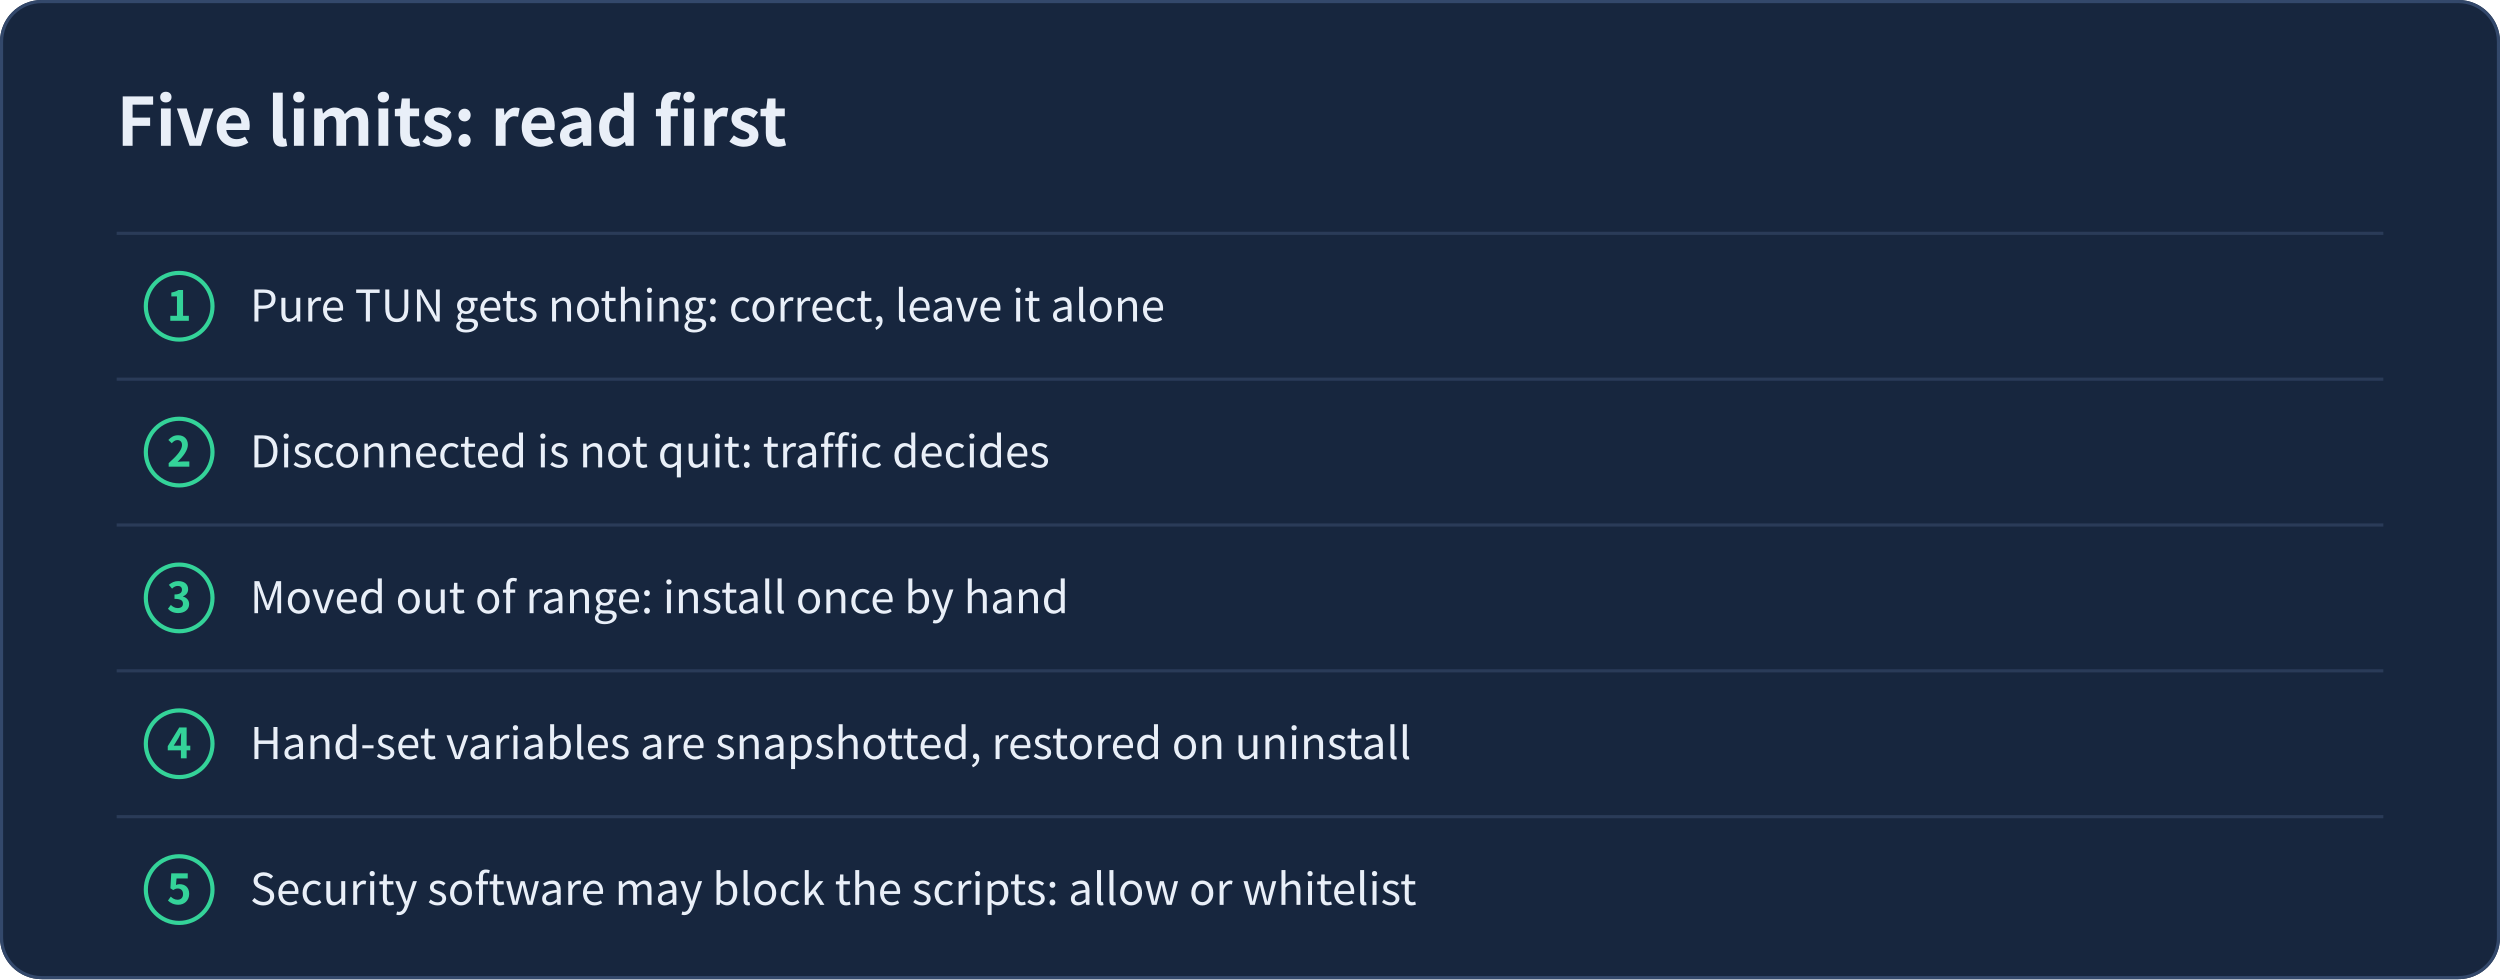
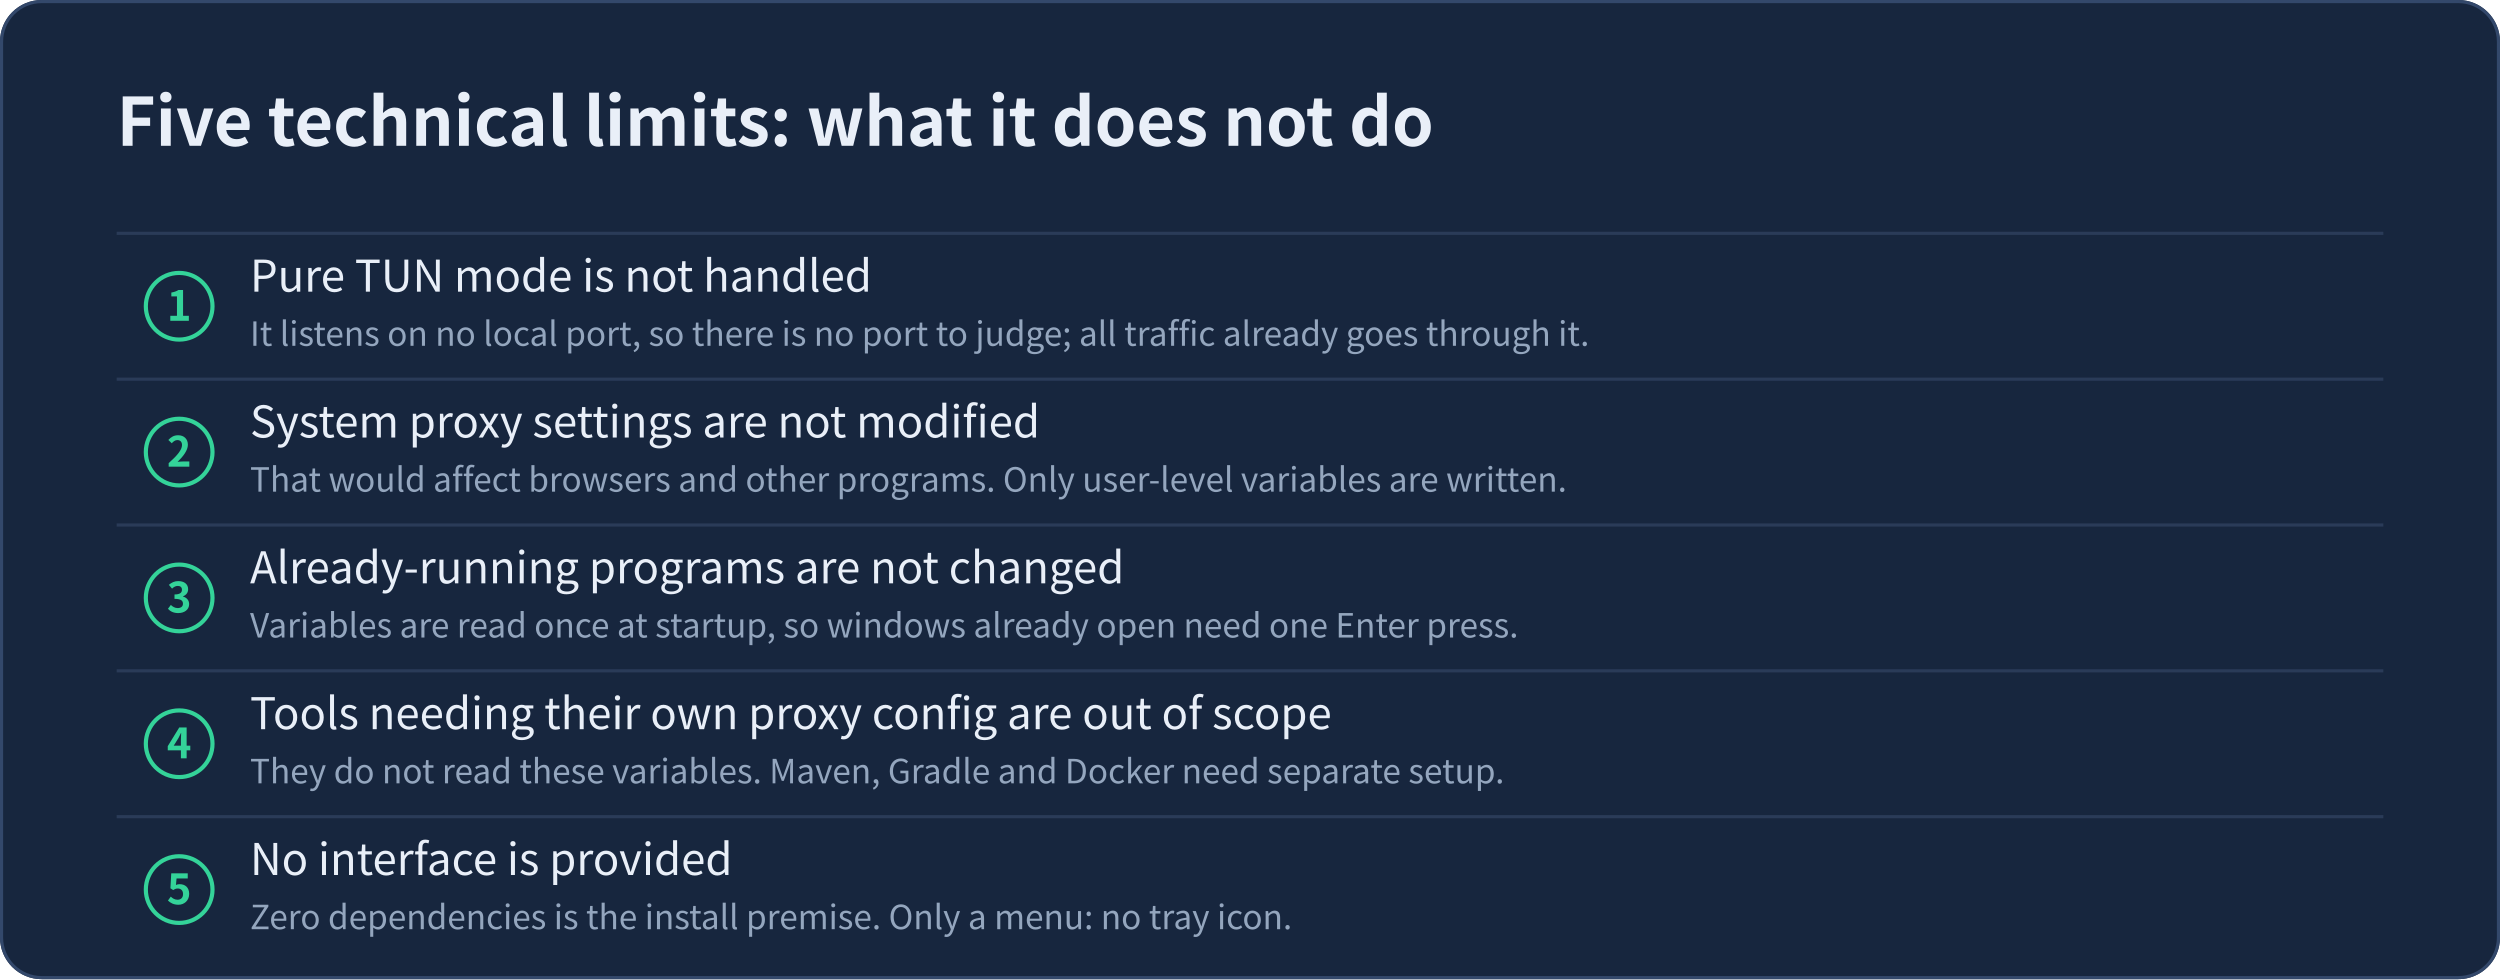
<svg xmlns="http://www.w3.org/2000/svg" width="1200" height="470" viewBox="0 0 1200 470" role="img" aria-labelledby="limitsTitle limitsDesc" font-family="-apple-system, BlinkMacSystemFont, 'Segoe UI', 'PingFang SC', 'Microsoft YaHei', 'Noto Sans CJK SC', sans-serif">
  <rect width="1200" height="470" rx="20" fill="#17263E" />
  <rect x="0.75" y="0.75" width="1198.5" height="468.5" rx="19.25" fill="none" stroke="#33486B" stroke-width="1.5" />
  <g id="heading">
-     <text x="56" y="70" font-size="32" font-weight="700" fill="#E9EFF8">Five limits: read first</text>
+     <text x="56" y="70" font-size="32" font-weight="700" fill="#E9EFF8">Five technical limits: what it does not do</text>
  </g>
  <g id="rules" stroke="#2A3B58" stroke-width="1.5">
    <path d="M56 112H1144M56 182H1144M56 252H1144M56 322H1144M56 392H1144" />
  </g>
  <g id="badges" fill="none" stroke="#34D399" stroke-width="2">
    <circle cx="86" cy="147" r="16" />
    <circle cx="86" cy="217" r="16" />
    <circle cx="86" cy="287" r="16" />
    <circle cx="86" cy="357" r="16" />
    <circle cx="86" cy="427" r="16" />
  </g>
  <g id="numbers" font-size="20" font-weight="700" fill="#34D399" text-anchor="middle">
    <text x="86" y="147" dy="0.35em">1</text>
    <text x="86" y="217" dy="0.35em">2</text>
    <text x="86" y="287" dy="0.35em">3</text>
    <text x="86" y="357" dy="0.35em">4</text>
    <text x="86" y="427" dy="0.35em">5</text>
  </g>
  <g id="labels" font-size="21" fill="#E9EFF8">
-     <text x="120" y="147" dy="0.35em">Pure TUN gets nothing: correct, leave it alone</text>
-     <text x="120" y="217" dy="0.35em">Disconnected is not quit: traffic decides</text>
-     <text x="120" y="287" dy="0.35em">Moved out of range: install once by hand</text>
-     <text x="120" y="357" dy="0.35em">Hand-set variables are snapshotted, restored on uninstall</text>
-     <text x="120" y="427" dy="0.35em">Security software may block the scripts: allow or whitelist</text>
+     <text x="120" y="140">Pure TUN mode is not handled</text>
+     <text x="120" y="166" font-size="16" fill="#94A6BE">It listens on no local port, so there is no port to judge; all traffic already goes through it.</text>
+     <text x="120" y="210">System proxy settings are not modified</text>
+     <text x="120" y="236" font-size="16" fill="#94A6BE">That would affect browsers and other programs. Only user-level variables are written.</text>
+     <text x="120" y="280">Already-running programs are not changed</text>
+     <text x="120" y="306" font-size="16" fill="#94A6BE">Variables are read once at startup, so windows already open need one Enter press.</text>
+     <text x="120" y="350">Tools needing their own proxy config are out of scope</text>
+     <text x="120" y="376" font-size="16" fill="#94A6BE">They do not read these variables. Maven, Gradle and Docker need separate setup.</text>
+     <text x="120" y="420">No interface is provided</text>
+     <text x="120" y="446" font-size="16" fill="#94A6BE">Zero dependencies is the install premise. Only a menu: no tray icon.</text>
  </g>
</svg>
